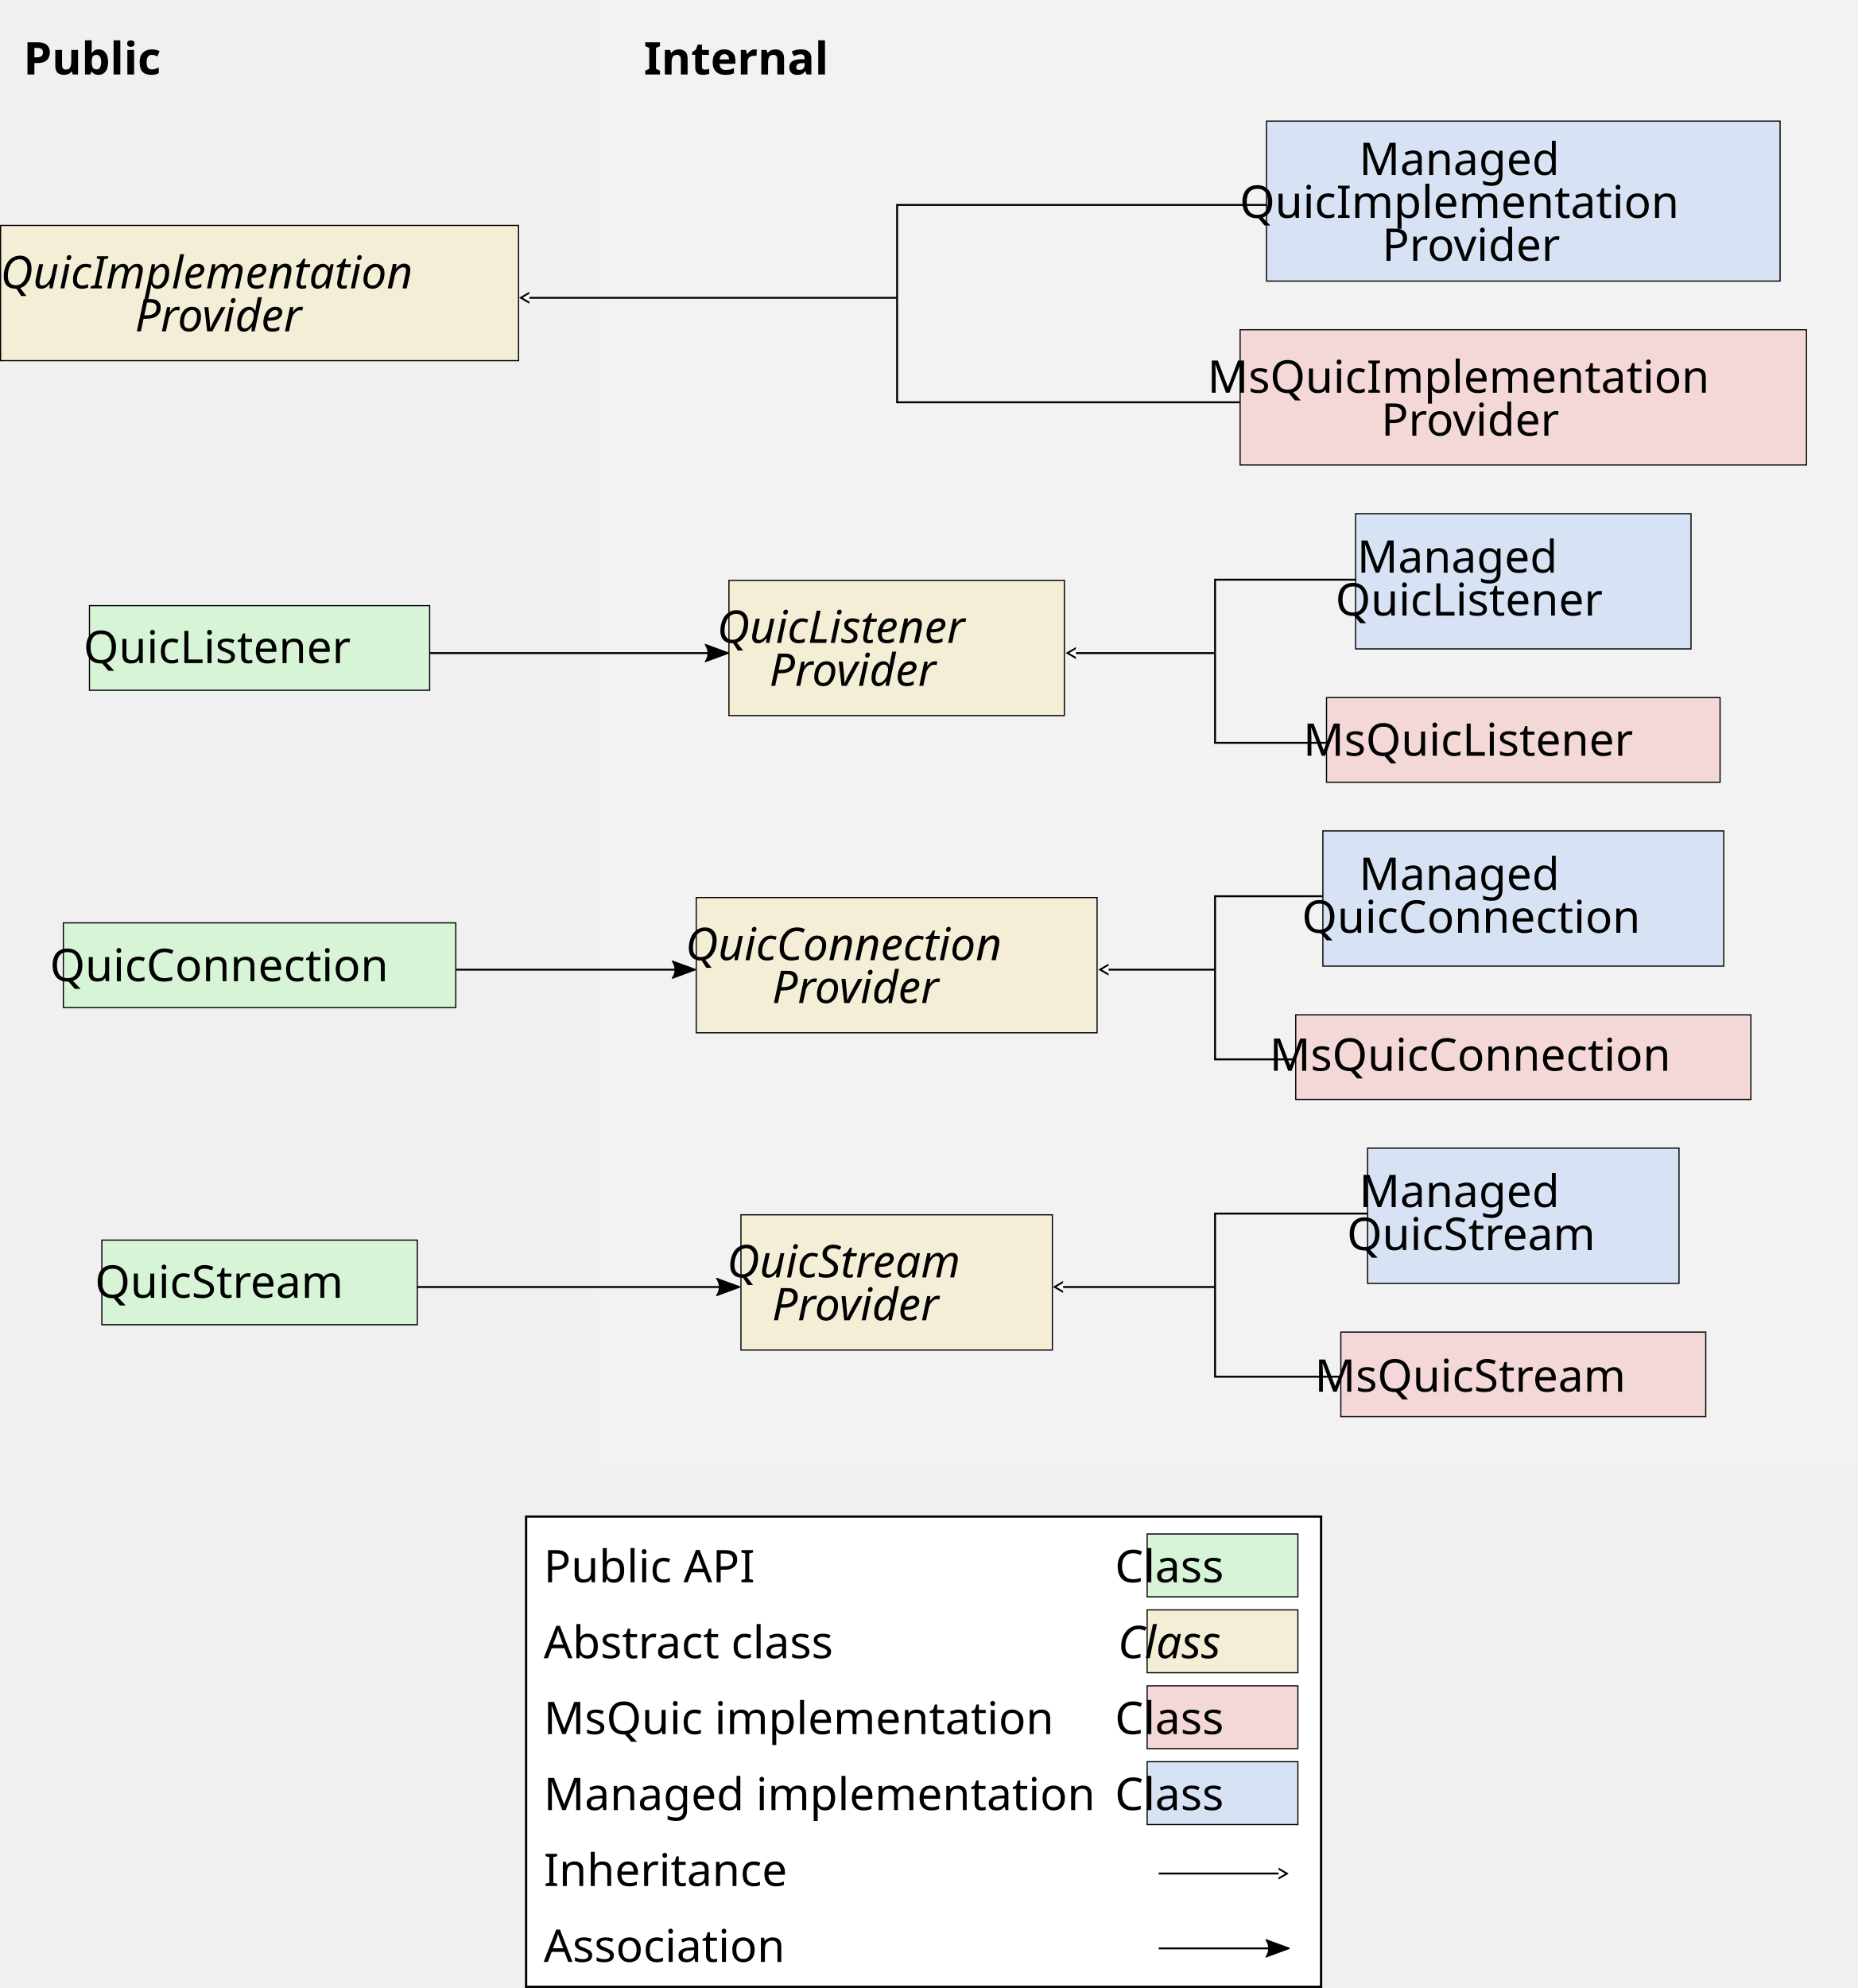
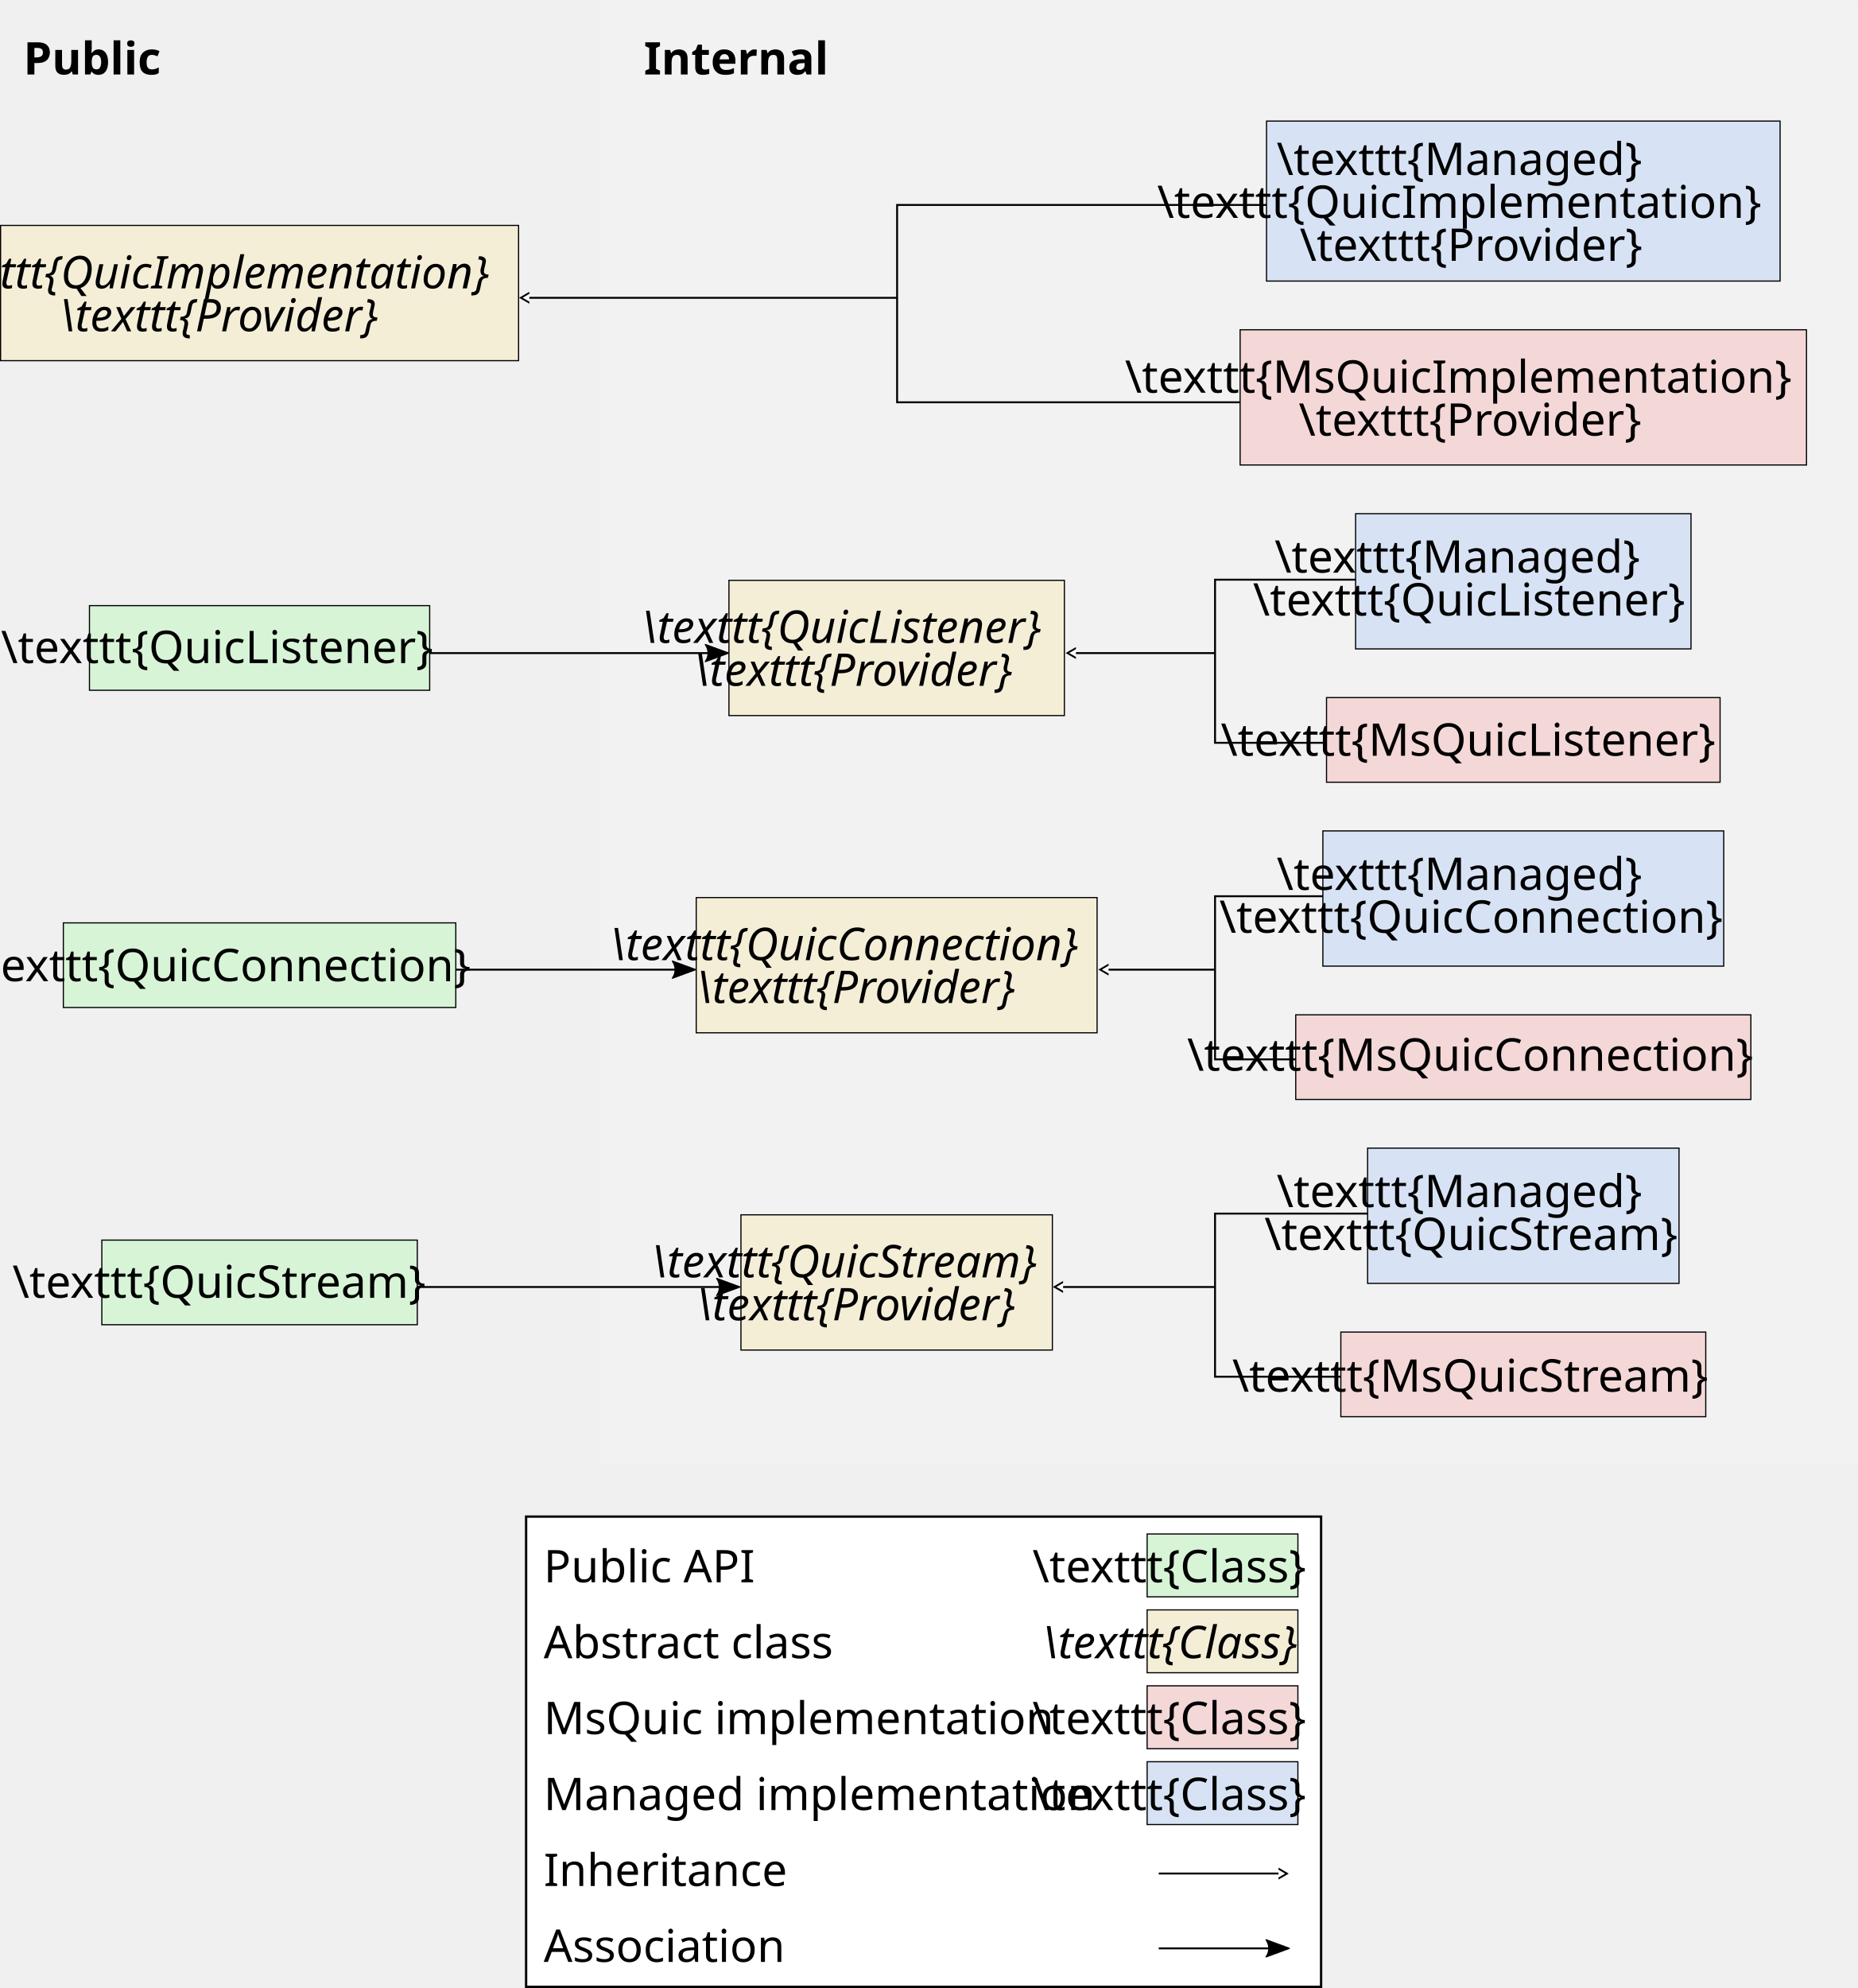
<svg xmlns="http://www.w3.org/2000/svg" width="159.644mm" height="170.781mm" viewBox="0 0 159.644 170.781" version="1.1" id="svg8">
  <defs id="defs2">
    <marker style="overflow:visible" id="marker8329" refX="0" refY="0" orient="auto">
      <path transform="matrix(-1.1,0,0,-1.1,-1.1,0)" d="M 8.719,4.034 -2.207,0.016 8.719,-4.002 c -1.745,2.372 -1.735,5.617 -6e-7,8.035 z" style="fill:#000000;fill-opacity:1;fill-rule:evenodd;stroke:#000000;stroke-width:0.625;stroke-linejoin:round;stroke-opacity:1" id="path8327" />
    </marker>
    <marker style="overflow:visible" id="marker4664" refX="0" refY="0" orient="auto">
      <path transform="matrix(-0.8,0,0,-0.8,4.8,0)" style="fill:#ffffff;fill-rule:evenodd;stroke:#000000;stroke-width:1pt;stroke-opacity:1" d="M 5.77,0 -2.88,5 V -5 Z" id="path4662" />
    </marker>
    <marker style="overflow:visible" id="marker3629" refX="0" refY="0" orient="auto">
      <path transform="matrix(-0.8,0,0,-0.8,4.8,0)" style="fill:#ffffff;fill-rule:evenodd;stroke:#000000;stroke-width:1pt;stroke-opacity:1" d="M 5.77,0 -2.88,5 V -5 Z" id="path3627" />
    </marker>
    <marker style="overflow:visible" id="marker2871" refX="0" refY="0" orient="auto">
      <path transform="matrix(-1.1,0,0,-1.1,-1.1,0)" d="M 8.719,4.034 -2.207,0.016 8.719,-4.002 c -1.745,2.372 -1.735,5.617 -6e-7,8.035 z" style="fill:#000000;fill-opacity:1;fill-rule:evenodd;stroke:#000000;stroke-width:0.625;stroke-linejoin:round;stroke-opacity:1" id="path2869" />
    </marker>
    <marker style="overflow:visible" id="marker2861" refX="0" refY="0" orient="auto">
      <path transform="matrix(-1.1,0,0,-1.1,-1.1,0)" d="M 8.719,4.034 -2.207,0.016 8.719,-4.002 c -1.745,2.372 -1.735,5.617 -6e-7,8.035 z" style="fill:#000000;fill-opacity:1;fill-rule:evenodd;stroke:#000000;stroke-width:0.625;stroke-linejoin:round;stroke-opacity:1" id="path2859" />
    </marker>
    <marker style="overflow:visible" id="marker2851" refX="0" refY="0" orient="auto">
      <path transform="matrix(-1.1,0,0,-1.1,-1.1,0)" d="M 8.719,4.034 -2.207,0.016 8.719,-4.002 c -1.745,2.372 -1.735,5.617 -6e-7,8.035 z" style="fill:#000000;fill-opacity:1;fill-rule:evenodd;stroke:#000000;stroke-width:0.625;stroke-linejoin:round;stroke-opacity:1" id="path2849" />
    </marker>
    <marker style="overflow:visible" id="marker2717" refX="0" refY="0" orient="auto">
      <path transform="matrix(-1.1,0,0,-1.1,-1.1,0)" d="M 8.719,4.034 -2.207,0.016 8.719,-4.002 c -1.745,2.372 -1.735,5.617 -6e-7,8.035 z" style="fill:#000000;fill-opacity:1;fill-rule:evenodd;stroke:#000000;stroke-width:0.625;stroke-linejoin:round;stroke-opacity:1" id="path2715" />
    </marker>
    <marker style="overflow:visible" id="marker2707" refX="0" refY="0" orient="auto">
      <path transform="matrix(-1.1,0,0,-1.1,-1.1,0)" d="M 8.719,4.034 -2.207,0.016 8.719,-4.002 c -1.745,2.372 -1.735,5.617 -6e-7,8.035 z" style="fill:#000000;fill-opacity:1;fill-rule:evenodd;stroke:#000000;stroke-width:0.625;stroke-linejoin:round;stroke-opacity:1" id="path2705" />
    </marker>
    <marker style="overflow:visible" id="marker2697" refX="0" refY="0" orient="auto">
      <path transform="matrix(-1.1,0,0,-1.1,-1.1,0)" d="M 8.719,4.034 -2.207,0.016 8.719,-4.002 c -1.745,2.372 -1.735,5.617 -6e-7,8.035 z" style="fill:#000000;fill-opacity:1;fill-rule:evenodd;stroke:#000000;stroke-width:0.625;stroke-linejoin:round;stroke-opacity:1" id="path2695" />
    </marker>
    <marker style="overflow:visible" id="marker2349" refX="0" refY="0" orient="auto">
      <path transform="scale(0.4)" style="fill:#000000;fill-opacity:1;fill-rule:evenodd;stroke:#000000;stroke-width:1pt;stroke-opacity:1" d="M 0,-7.071 -7.071,0 0,7.071 7.071,0 Z" id="path2347" />
    </marker>
    <marker style="overflow:visible" id="marker2339" refX="0" refY="0" orient="auto">
      <path transform="scale(0.4)" style="fill:#000000;fill-opacity:1;fill-rule:evenodd;stroke:#000000;stroke-width:1pt;stroke-opacity:1" d="M 0,-7.071 -7.071,0 0,7.071 7.071,0 Z" id="path2337" />
    </marker>
    <marker style="overflow:visible" id="marker2329" refX="0" refY="0" orient="auto">
      <path transform="scale(0.4)" style="fill:#000000;fill-opacity:1;fill-rule:evenodd;stroke:#000000;stroke-width:1pt;stroke-opacity:1" d="M 0,-7.071 -7.071,0 0,7.071 7.071,0 Z" id="path2327" />
    </marker>
    <marker style="overflow:visible" id="marker2233" refX="0" refY="0" orient="auto">
      <path transform="scale(0.8)" style="fill:#000000;fill-opacity:1;fill-rule:evenodd;stroke:#000000;stroke-width:1pt;stroke-opacity:1" d="M 0,-7.071 -7.071,0 0,7.071 7.071,0 Z" id="path2231" />
    </marker>
    <marker style="overflow:visible" id="marker2223" refX="0" refY="0" orient="auto">
      <path transform="scale(0.8)" style="fill:#000000;fill-opacity:1;fill-rule:evenodd;stroke:#000000;stroke-width:1pt;stroke-opacity:1" d="M 0,-7.071 -7.071,0 0,7.071 7.071,0 Z" id="path2221" />
    </marker>
    <marker style="overflow:visible" id="marker2213" refX="0" refY="0" orient="auto">
      <path transform="scale(0.8)" style="fill:#000000;fill-opacity:1;fill-rule:evenodd;stroke:#000000;stroke-width:1pt;stroke-opacity:1" d="M 0,-7.071 -7.071,0 0,7.071 7.071,0 Z" id="path2211" />
    </marker>
    <marker style="overflow:visible" id="marker2043" refX="0" refY="0" orient="auto">
      <path transform="matrix(-0.8,0,0,-0.8,4.8,0)" style="fill:#ffffff;fill-rule:evenodd;stroke:#000000;stroke-width:1pt;stroke-opacity:1" d="M 5.77,0 -2.88,5 V -5 Z" id="path2041" />
    </marker>
    <marker style="overflow:visible" id="marker1947" refX="0" refY="0" orient="auto">
      <path transform="matrix(-0.8,0,0,-0.8,4.8,0)" style="fill:#ffffff;fill-rule:evenodd;stroke:#000000;stroke-width:1pt;stroke-opacity:1" d="M 5.77,0 -2.88,5 V -5 Z" id="path1945" />
    </marker>
    <marker style="overflow:visible" id="marker1877" refX="0" refY="0" orient="auto">
      <path transform="matrix(-0.8,0,0,-0.8,4.8,0)" style="fill:#ffffff;fill-rule:evenodd;stroke:#000000;stroke-width:1pt;stroke-opacity:1" d="M 5.77,0 -2.88,5 V -5 Z" id="path1875" />
    </marker>
    <marker style="overflow:visible" id="marker1809" refX="0" refY="0" orient="auto">
      <path transform="matrix(-0.8,0,0,-0.8,4.8,0)" style="fill:#ffffff;fill-rule:evenodd;stroke:#000000;stroke-width:1pt;stroke-opacity:1" d="M 5.77,0 -2.88,5 V -5 Z" id="path1807" />
    </marker>
    <marker markerWidth="8.503" markerHeight="9.837" refX="4.251" refY="4.919" orient="auto" id="marker5940">
      <g id="g5926" transform="matrix(3.779528,0,0,3.779528,-444.4168,-255.4643)">
        <g id="g5924" style="opacity:1" transform="translate(0,-4.795573)">
          <path style="color:#000000;font-style:normal;font-variant:normal;font-weight:normal;font-stretch:normal;font-size:medium;line-height:normal;font-family:sans-serif;font-variant-ligatures:normal;font-variant-position:normal;font-variant-caps:normal;font-variant-numeric:normal;font-variant-alternates:normal;font-variant-east-asian:normal;font-feature-settings:normal;font-variation-settings:normal;text-indent:0;text-align:start;text-decoration:none;text-decoration-line:none;text-decoration-style:solid;text-decoration-color:#000000;letter-spacing:normal;word-spacing:normal;text-transform:none;writing-mode:lr-tb;direction:ltr;text-orientation:mixed;dominant-baseline:auto;baseline-shift:baseline;text-anchor:start;white-space:normal;shape-padding:0;shape-margin:0;inline-size:0;clip-rule:nonzero;display:inline;overflow:visible;visibility:visible;isolation:auto;mix-blend-mode:normal;color-interpolation:sRGB;color-interpolation-filters:linearRGB;solid-color:#000000;solid-opacity:1;vector-effect:none;fill:#ffffff;fill-opacity:1;fill-rule:evenodd;stroke:none;stroke-width:0.132pt;stroke-linecap:butt;stroke-linejoin:miter;stroke-miterlimit:4;stroke-dasharray:none;stroke-dashoffset:0;stroke-opacity:1;color-rendering:auto;image-rendering:auto;shape-rendering:auto;text-rendering:auto;enable-background:accumulate;stop-color:#000000;stop-opacity:1" d="m 117.76,73.687 1.985,-1.148 0.002,2.298 z" id="path5920" transform="matrix(1.4,0,0,1.4,-46.2,-29.484)" />
          <path style="color:#000000;font-style:normal;font-variant:normal;font-weight:normal;font-stretch:normal;font-size:medium;line-height:normal;font-family:sans-serif;font-variant-ligatures:normal;font-variant-position:normal;font-variant-caps:normal;font-variant-numeric:normal;font-variant-alternates:normal;font-variant-east-asian:normal;font-feature-settings:normal;font-variation-settings:normal;text-indent:0;text-align:start;text-decoration:none;text-decoration-line:none;text-decoration-style:solid;text-decoration-color:#000000;letter-spacing:normal;word-spacing:normal;text-transform:none;writing-mode:lr-tb;direction:ltr;text-orientation:mixed;dominant-baseline:auto;baseline-shift:baseline;text-anchor:start;white-space:normal;shape-padding:0;shape-margin:0;inline-size:0;clip-rule:nonzero;display:inline;overflow:visible;visibility:visible;isolation:auto;mix-blend-mode:normal;color-interpolation:sRGB;color-interpolation-filters:linearRGB;solid-color:#000000;solid-opacity:1;vector-effect:none;fill:#000000;fill-opacity:1;fill-rule:evenodd;stroke:none;stroke-width:0.132pt;stroke-linecap:butt;stroke-linejoin:miter;stroke-miterlimit:4;stroke-dasharray:none;stroke-dashoffset:0;stroke-opacity:1;color-rendering:auto;image-rendering:auto;shape-rendering:auto;text-rendering:auto;enable-background:accumulate;stop-color:#000000;stop-opacity:1" d="m 119.833,72.387 -2.248,1.3 0.131,0.076 2.119,1.226 z m -0.176,0.305 0.002,1.993 -1.722,-0.998 z" id="path5922" transform="matrix(1.4,0,0,1.4,-46.2,-29.484)" />
        </g>
      </g>
    </marker>
  </defs>
  <g id="layer1" transform="translate(-26.06826,-17.58163)">
    <text xml:space="preserve" style="font-weight:bold;font-size:3.881px;line-height:1.25;font-family:sans-serif;-inkscape-font-specification:'sans-serif Bold';letter-spacing:0px;word-spacing:0px;stroke-width:0.265" x="28.087" y="23.979" id="text837">
      <tspan id="tspan835" x="28.087" y="23.979" style="stroke-width:0.265">Public</tspan>
    </text>
    <rect style="fill:#f2f2f2;stroke:#f2f2f2;stroke-width:0.2;stroke-miterlimit:4;stroke-dasharray:none" id="rect8590" width="107.95" height="125.586" x="77.662" y="17.682" />
    <text xml:space="preserve" style="font-weight:bold;font-size:3.881px;line-height:1.25;font-family:sans-serif;-inkscape-font-specification:'sans-serif Bold';letter-spacing:0px;word-spacing:0px;stroke-width:0.265" x="81.385" y="23.979" id="text841">
      <tspan id="tspan839" x="81.385" y="23.979" style="stroke-width:0.265">Internal</tspan>
    </text>
    <path style="fill:none;stroke:#000000;stroke-width:0.165;stroke-linecap:butt;stroke-linejoin:miter;stroke-miterlimit:4;stroke-dasharray:none;stroke-opacity:1;marker-end:url(#marker2851)" d="m 61.408,73.687 h 27.035" id="path1873" />
    <g id="g4582">
      <rect style="fill:#d7f4d7;stroke:#000000;stroke-width:0.1;stroke-miterlimit:4;stroke-dasharray:none" id="rect959" width="29.232" height="7.27" x="33.755" y="69.609" ry="0" />
      <text xml:space="preserve" style="font-size:3.881px;line-height:1.25;font-family:sans-serif;-inkscape-font-specification:sans-serif;text-align:center;letter-spacing:0px;word-spacing:0px;text-anchor:middle;stroke-width:0.265" x="48.255" y="74.548" id="text851">
-         <tspan id="tspan849" x="48.255" y="74.548" style="text-align:center;text-anchor:middle;stroke-width:0.265">QuicListener</tspan>
+         <tspan id="tspan849" x="48.255" y="74.548" style="text-align:center;text-anchor:middle;stroke-width:0.265">\texttt{QuicListener}</tspan>
      </text>
    </g>
    <path style="fill:none;stroke:#000000;stroke-width:0.165;stroke-linecap:butt;stroke-linejoin:miter;stroke-miterlimit:4;stroke-dasharray:none;stroke-opacity:1;marker-end:url(#marker2861)" d="M 64.571,100.882 H 85.613" id="path1943" />
    <g id="g1026" transform="translate(8.444779,3.380348)">
      <rect style="fill:#f4eed7;stroke:#000000;stroke-width:0.1;stroke-miterlimit:4;stroke-dasharray:none" id="rect965" width="28.821" height="11.617" x="80.257" y="64.056" ry="0" />
      <text xml:space="preserve" style="font-style:italic;font-variant:normal;font-weight:normal;font-stretch:normal;font-size:3.881px;line-height:0.95;font-family:sans-serif;-inkscape-font-specification:'sans-serif Italic';text-align:center;letter-spacing:0px;word-spacing:0px;text-anchor:middle;stroke-width:0.265" x="94.421" y="69.431" id="text863">
-         <tspan id="tspan861" x="94.421" y="69.431" style="font-style:italic;font-variant:normal;font-weight:normal;font-stretch:normal;font-family:sans-serif;-inkscape-font-specification:'sans-serif Italic';text-align:center;text-anchor:middle;stroke-width:0.265">QuicListener</tspan>
-         <tspan x="94.421" y="73.118" style="font-style:italic;font-variant:normal;font-weight:normal;font-stretch:normal;font-family:sans-serif;-inkscape-font-specification:'sans-serif Italic';text-align:center;text-anchor:middle;stroke-width:0.265" id="tspan873">Provider</tspan>
+         <tspan id="tspan861" x="94.421" y="69.431" style="font-style:italic;font-variant:normal;font-weight:normal;font-stretch:normal;font-family:sans-serif;-inkscape-font-specification:'sans-serif Italic';text-align:center;text-anchor:middle;stroke-width:0.265">\texttt{QuicListener}</tspan>
+         <tspan x="94.421" y="73.118" style="font-style:italic;font-variant:normal;font-weight:normal;font-stretch:normal;font-family:sans-serif;-inkscape-font-specification:'sans-serif Italic';text-align:center;text-anchor:middle;stroke-width:0.265" id="tspan873">\texttt{Provider}</tspan>
      </text>
    </g>
    <path style="fill:none;stroke:#000000;stroke-width:0.165;stroke-linecap:butt;stroke-linejoin:miter;stroke-miterlimit:4;stroke-dasharray:none;stroke-opacity:1" d="m 152.042,67.38 h -21.572 v 14.013 h 25.636" id="path1327" />
    <g id="g1108" transform="translate(8.504464)">
      <g id="g1071" transform="translate(0.7419968,3.392714)">
        <rect style="fill:#d7e3f4;stroke:#000000;stroke-width:0.1;stroke-miterlimit:4;stroke-dasharray:none" id="rect975" width="28.821" height="11.617" x="133.299" y="58.317" ry="0" />
        <text xml:space="preserve" style="font-size:3.881px;line-height:0.95;font-family:sans-serif;-inkscape-font-specification:sans-serif;text-align:center;letter-spacing:0px;word-spacing:0px;text-anchor:middle;stroke-width:0.265" x="147.593" y="63.384" id="text893">
-           <tspan x="147.593" y="63.384" style="text-align:center;text-anchor:middle;stroke-width:0.265" id="tspan891">Managed</tspan>
-           <tspan x="147.593" y="67.07" style="text-align:center;text-anchor:middle;stroke-width:0.265" id="tspan917">QuicListener</tspan>
+           <tspan x="147.593" y="63.384" style="text-align:center;text-anchor:middle;stroke-width:0.265" id="tspan891">\texttt{Managed}</tspan>
+           <tspan x="147.593" y="67.07" style="text-align:center;text-anchor:middle;stroke-width:0.265" id="tspan917">\texttt{QuicListener}</tspan>
        </text>
      </g>
      <g id="g1065" transform="translate(0.5669517,3.623075)">
        <rect style="fill:#f4d7d7;stroke:#000000;stroke-width:0.1;stroke-miterlimit:4;stroke-dasharray:none" id="rect981" width="33.815" height="7.27" x="130.977" y="73.886" ry="0" />
        <text xml:space="preserve" style="font-size:3.881px;line-height:1.25;font-family:sans-serif;-inkscape-font-specification:sans-serif;text-align:center;letter-spacing:0px;word-spacing:0px;text-anchor:middle;stroke-width:0.265" x="147.687" y="78.881" id="text921">
-           <tspan id="tspan919" x="147.687" y="78.881" style="text-align:center;text-anchor:middle;stroke-width:0.265">MsQuicListener</tspan>
+           <tspan id="tspan919" x="147.687" y="78.881" style="text-align:center;text-anchor:middle;stroke-width:0.265">\texttt{MsQuicListener}</tspan>
        </text>
      </g>
    </g>
    <path style="fill:none;stroke:#000000;stroke-width:0.165;stroke-linecap:butt;stroke-linejoin:miter;stroke-miterlimit:4;stroke-dasharray:none;stroke-opacity:1;marker-end:url(#marker2871)" d="m 58.583,128.143 h 30.835" id="path2039" />
    <g id="g4587">
      <rect style="fill:#d7f4d7;stroke:#000000;stroke-width:0.1;stroke-miterlimit:4;stroke-dasharray:none" id="rect961" width="33.721" height="7.27" x="31.511" y="96.862" ry="0" />
      <text xml:space="preserve" style="font-size:3.881px;line-height:1.25;font-family:sans-serif;-inkscape-font-specification:sans-serif;text-align:center;letter-spacing:0px;word-spacing:0px;text-anchor:middle;stroke-width:0.265" x="48.43" y="101.874" id="text855">
-         <tspan id="tspan853" x="48.43" y="101.874" style="text-align:center;text-anchor:middle;stroke-width:0.265">QuicConnection</tspan>
+         <tspan id="tspan853" x="48.43" y="101.874" style="text-align:center;text-anchor:middle;stroke-width:0.265">\texttt{QuicConnection}</tspan>
      </text>
    </g>
    <g id="g1032" transform="translate(8.504464,-2.747881)">
      <rect style="fill:#f4eed7;stroke:#000000;stroke-width:0.1;stroke-miterlimit:4;stroke-dasharray:none" id="rect967" width="34.443" height="11.617" x="77.386" y="97.436" ry="0" />
      <text xml:space="preserve" style="font-style:italic;font-variant:normal;font-weight:normal;font-stretch:normal;font-size:3.881px;line-height:0.95;font-family:sans-serif;-inkscape-font-specification:'sans-serif Italic';text-align:center;letter-spacing:0px;word-spacing:0px;text-anchor:middle;stroke-width:0.265" x="94.596" y="102.812" id="text867">
-         <tspan id="tspan865" x="94.596" y="102.812" style="font-style:italic;font-variant:normal;font-weight:normal;font-stretch:normal;font-family:sans-serif;-inkscape-font-specification:'sans-serif Italic';text-align:center;text-anchor:middle;stroke-width:0.265">QuicConnection</tspan>
-         <tspan x="94.596" y="106.498" style="font-style:italic;font-variant:normal;font-weight:normal;font-stretch:normal;font-family:sans-serif;-inkscape-font-specification:'sans-serif Italic';text-align:center;text-anchor:middle;stroke-width:0.265" id="tspan877">Provider</tspan>
+         <tspan id="tspan865" x="94.596" y="102.812" style="font-style:italic;font-variant:normal;font-weight:normal;font-stretch:normal;font-family:sans-serif;-inkscape-font-specification:'sans-serif Italic';text-align:center;text-anchor:middle;stroke-width:0.265">\texttt{QuicConnection}</tspan>
+         <tspan x="94.596" y="106.498" style="font-style:italic;font-variant:normal;font-weight:normal;font-stretch:normal;font-family:sans-serif;-inkscape-font-specification:'sans-serif Italic';text-align:center;text-anchor:middle;stroke-width:0.265" id="tspan877">\texttt{Provider}</tspan>
      </text>
    </g>
    <path style="fill:none;stroke:#000000;stroke-width:0.165;stroke-linecap:butt;stroke-linejoin:miter;stroke-miterlimit:4;stroke-dasharray:none;stroke-opacity:1" d="m 152.042,94.574 h -21.572 v 14.013 h 25.636" id="path1647" />
    <path style="fill:none;stroke:#000000;stroke-width:0.165;stroke-linecap:butt;stroke-linejoin:miter;stroke-miterlimit:4;stroke-dasharray:none;stroke-opacity:1" d="m 152.042,121.836 h -21.572 v 14.013 h 25.636" id="path1735" />
    <g id="g1119" transform="translate(8.504464)">
      <g id="g1060" transform="translate(0.7420025,-2.735517)">
        <rect style="fill:#d7e3f4;stroke:#000000;stroke-width:0.1;stroke-miterlimit:4;stroke-dasharray:none" id="rect973" width="34.443" height="11.617" x="130.488" y="91.697" ry="0" />
        <text xml:space="preserve" style="font-size:3.881px;line-height:0.95;font-family:sans-serif;-inkscape-font-specification:sans-serif;text-align:center;letter-spacing:0px;word-spacing:0px;text-anchor:middle;stroke-width:0.265" x="147.768" y="96.764" id="text899">
-           <tspan x="147.768" y="96.764" style="text-align:center;text-anchor:middle;stroke-width:0.265" id="tspan897">Managed</tspan>
-           <tspan x="147.768" y="100.451" style="text-align:center;text-anchor:middle;stroke-width:0.265" id="tspan913">QuicConnection</tspan>
+           <tspan x="147.768" y="96.764" style="text-align:center;text-anchor:middle;stroke-width:0.265" id="tspan897">\texttt{Managed}</tspan>
+           <tspan x="147.768" y="100.451" style="text-align:center;text-anchor:middle;stroke-width:0.265" id="tspan913">\texttt{QuicConnection}</tspan>
        </text>
      </g>
      <g id="g1054" transform="translate(0,-0.9931097)">
        <rect style="fill:#f4d7d7;stroke:#000000;stroke-width:0.1;stroke-miterlimit:4;stroke-dasharray:none" id="rect977" width="39.107" height="7.27" x="128.898" y="105.754" ry="0" />
        <text xml:space="preserve" style="font-size:3.881px;line-height:1.25;font-family:sans-serif;-inkscape-font-specification:sans-serif;text-align:center;letter-spacing:0px;word-spacing:0px;text-anchor:middle;stroke-width:0.265" x="148.429" y="110.56" id="text925">
-           <tspan id="tspan923" x="148.429" y="110.56" style="text-align:center;text-anchor:middle;stroke-width:0.265">MsQuicConnection</tspan>
+           <tspan id="tspan923" x="148.429" y="110.56" style="text-align:center;text-anchor:middle;stroke-width:0.265">\texttt{MsQuicConnection}</tspan>
        </text>
      </g>
    </g>
    <g id="g4592">
      <rect style="fill:#d7f4d7;stroke:#000000;stroke-width:0.1;stroke-miterlimit:4;stroke-dasharray:none" id="rect963" width="27.106" height="7.27" x="34.818" y="124.114" ry="0" />
      <text xml:space="preserve" style="font-size:3.881px;line-height:1.25;font-family:sans-serif;-inkscape-font-specification:sans-serif;text-align:center;letter-spacing:0px;word-spacing:0px;text-anchor:middle;stroke-width:0.265" x="48.43" y="129.071" id="text859">
-         <tspan id="tspan857" x="48.43" y="129.071" style="text-align:center;text-anchor:middle;stroke-width:0.265">QuicStream</tspan>
+         <tspan id="tspan857" x="48.43" y="129.071" style="text-align:center;text-anchor:middle;stroke-width:0.265">\texttt{QuicStream}</tspan>
      </text>
    </g>
    <g id="g8111">
      <rect style="fill:#f4eed7;stroke:#000000;stroke-width:0.1;stroke-miterlimit:4;stroke-dasharray:none" id="rect969" width="26.759" height="11.617" x="89.733" y="121.941" ry="0" />
      <text xml:space="preserve" style="font-style:italic;font-variant:normal;font-weight:normal;font-stretch:normal;font-size:3.881px;line-height:0.95;font-family:sans-serif;-inkscape-font-specification:'sans-serif Italic';text-align:center;letter-spacing:0px;word-spacing:0px;text-anchor:middle;stroke-width:0.265" x="103.101" y="127.316" id="text871">
-         <tspan id="tspan869" x="103.101" y="127.316" style="font-style:italic;font-variant:normal;font-weight:normal;font-stretch:normal;font-family:sans-serif;-inkscape-font-specification:'sans-serif Italic';text-align:center;text-anchor:middle;stroke-width:0.265">QuicStream</tspan>
-         <tspan x="103.101" y="131.003" style="font-style:italic;font-variant:normal;font-weight:normal;font-stretch:normal;font-family:sans-serif;-inkscape-font-specification:'sans-serif Italic';text-align:center;text-anchor:middle;stroke-width:0.265" id="tspan881">Provider</tspan>
+         <tspan id="tspan869" x="103.101" y="127.316" style="font-style:italic;font-variant:normal;font-weight:normal;font-stretch:normal;font-family:sans-serif;-inkscape-font-specification:'sans-serif Italic';text-align:center;text-anchor:middle;stroke-width:0.265">\texttt{QuicStream}</tspan>
+         <tspan x="103.101" y="131.003" style="font-style:italic;font-variant:normal;font-weight:normal;font-stretch:normal;font-family:sans-serif;-inkscape-font-specification:'sans-serif Italic';text-align:center;text-anchor:middle;stroke-width:0.265" id="tspan881">\texttt{Provider}</tspan>
      </text>
    </g>
    <g id="g1130" transform="translate(8.504464)">
      <g id="g1049" transform="translate(0.7420044,-1.4932)">
        <rect style="fill:#d7e3f4;stroke:#000000;stroke-width:0.1;stroke-miterlimit:4;stroke-dasharray:none" id="rect971" width="26.759" height="11.617" x="134.33" y="117.707" ry="0" />
        <text xml:space="preserve" style="font-size:3.881px;line-height:0.95;font-family:sans-serif;-inkscape-font-specification:sans-serif;text-align:center;letter-spacing:0px;word-spacing:0px;text-anchor:middle;stroke-width:0.265" x="147.768" y="122.774" id="text905">
-           <tspan x="147.768" y="122.774" style="text-align:center;text-anchor:middle;stroke-width:0.265" id="tspan903">Managed</tspan>
-           <tspan x="147.768" y="126.461" style="text-align:center;text-anchor:middle;stroke-width:0.265" id="tspan909">QuicStream</tspan>
+           <tspan x="147.768" y="122.774" style="text-align:center;text-anchor:middle;stroke-width:0.265" id="tspan903">\texttt{Managed}</tspan>
+           <tspan x="147.768" y="126.461" style="text-align:center;text-anchor:middle;stroke-width:0.265" id="tspan909">\texttt{QuicStream}</tspan>
        </text>
      </g>
      <g id="g1043" transform="translate(0.1889839)">
        <rect style="fill:#f4d7d7;stroke:#000000;stroke-width:0.1;stroke-miterlimit:4;stroke-dasharray:none" id="rect979" width="31.356" height="7.27" x="132.584" y="132.014" ry="0" />
        <text xml:space="preserve" style="font-size:3.881px;line-height:1.25;font-family:sans-serif;-inkscape-font-specification:sans-serif;text-align:center;letter-spacing:0px;word-spacing:0px;text-anchor:middle;stroke-width:0.265" x="148.24" y="137.137" id="text929">
-           <tspan id="tspan927" x="148.24" y="137.137" style="text-align:center;text-anchor:middle;stroke-width:0.265">MsQuicStream</tspan>
+           <tspan id="tspan927" x="148.24" y="137.137" style="text-align:center;text-anchor:middle;stroke-width:0.265">\texttt{MsQuicStream}</tspan>
        </text>
      </g>
    </g>
    <g id="g1005" transform="translate(0,3.695412)">
      <rect style="fill:#f4eed7;stroke:#000000;stroke-width:0.1;stroke-miterlimit:4;stroke-dasharray:none" id="rect957" width="44.507" height="11.617" x="26.118" y="33.252" ry="0" />
      <text xml:space="preserve" style="font-style:italic;font-variant:normal;font-weight:normal;font-stretch:normal;font-size:3.881px;line-height:0.95;font-family:sans-serif;-inkscape-font-specification:'sans-serif Italic';text-align:center;letter-spacing:0px;word-spacing:0px;text-anchor:middle;stroke-width:0.265" x="48.36" y="38.662" id="text887">
-         <tspan id="tspan883" x="48.36" y="38.662" style="font-style:italic;font-variant:normal;font-weight:normal;font-stretch:normal;font-family:sans-serif;-inkscape-font-specification:'sans-serif Italic';text-align:center;text-anchor:middle;stroke-width:0.265">QuicImplementation</tspan>
-         <tspan x="48.36" y="42.348" style="font-style:italic;font-variant:normal;font-weight:normal;font-stretch:normal;font-family:sans-serif;-inkscape-font-specification:'sans-serif Italic';text-align:center;text-anchor:middle;stroke-width:0.265" id="tspan885">Provider</tspan>
+         <tspan id="tspan883" x="48.36" y="38.662" style="font-style:italic;font-variant:normal;font-weight:normal;font-stretch:normal;font-family:sans-serif;-inkscape-font-specification:'sans-serif Italic';text-align:center;text-anchor:middle;stroke-width:0.265">\texttt{QuicImplementation}</tspan>
+         <tspan x="48.36" y="42.348" style="font-style:italic;font-variant:normal;font-weight:normal;font-stretch:normal;font-family:sans-serif;-inkscape-font-specification:'sans-serif Italic';text-align:center;text-anchor:middle;stroke-width:0.265" id="tspan885">\texttt{Provider}</tspan>
      </text>
    </g>
    <path style="fill:none;stroke:#000000;stroke-width:0.165;stroke-linecap:butt;stroke-linejoin:miter;stroke-miterlimit:4;stroke-dasharray:none;stroke-opacity:1" d="m 147.775,35.188 h -44.624 v 16.953 h 45.147" id="path1803" />
    <g id="g1097" transform="translate(8.504464)">
      <g id="g1084" transform="translate(0.7420006)">
        <rect style="fill:#d7e3f4;stroke:#000000;stroke-width:0.1;stroke-miterlimit:4;stroke-dasharray:none" id="rect985" width="44.129" height="13.743" x="125.645" y="27.984" ry="0" />
        <text xml:space="preserve" style="font-size:3.881px;line-height:0.95;font-family:sans-serif;-inkscape-font-specification:sans-serif;text-align:center;letter-spacing:0px;word-spacing:0px;text-anchor:middle;stroke-width:0.265" x="147.768" y="32.614" id="text935">
-           <tspan x="147.768" y="32.614" style="text-align:center;text-anchor:middle;stroke-width:0.265" id="tspan939">Managed</tspan>
-           <tspan x="147.768" y="36.301" style="text-align:center;text-anchor:middle;stroke-width:0.265" id="tspan943">QuicImplementation</tspan>
-           <tspan x="147.768" y="39.987" style="text-align:center;text-anchor:middle;stroke-width:0.265" id="tspan945">Provider</tspan>
+           <tspan x="147.768" y="32.614" style="text-align:center;text-anchor:middle;stroke-width:0.265" id="tspan939">\texttt{Managed}</tspan>
+           <tspan x="147.768" y="36.301" style="text-align:center;text-anchor:middle;stroke-width:0.265" id="tspan943">\texttt{QuicImplementation}</tspan>
+           <tspan x="147.768" y="39.987" style="text-align:center;text-anchor:middle;stroke-width:0.265" id="tspan945">\texttt{Provider}</tspan>
        </text>
      </g>
      <g id="g1077" transform="translate(0,3.019847)">
        <rect style="fill:#f4d7d7;stroke:#000000;stroke-width:0.1;stroke-miterlimit:4;stroke-dasharray:none" id="rect983" width="48.664" height="11.617" x="124.119" y="42.89" ry="0" />
        <text xml:space="preserve" style="font-size:3.881px;line-height:0.95;font-family:sans-serif;-inkscape-font-specification:sans-serif;text-align:center;letter-spacing:0px;word-spacing:0px;text-anchor:middle;stroke-width:0.265" x="148.429" y="48.3" id="text953">
-           <tspan x="148.429" y="48.3" style="text-align:center;text-anchor:middle;stroke-width:0.265" id="tspan949">MsQuicImplementation</tspan>
-           <tspan x="148.429" y="51.987" style="text-align:center;text-anchor:middle;stroke-width:0.265" id="tspan951">Provider</tspan>
+           <tspan x="148.429" y="48.3" style="text-align:center;text-anchor:middle;stroke-width:0.265" id="tspan949">\texttt{MsQuicImplementation}</tspan>
+           <tspan x="148.429" y="51.987" style="text-align:center;text-anchor:middle;stroke-width:0.265" id="tspan951">\texttt{Provider}</tspan>
        </text>
      </g>
    </g>
    <path style="fill:none;stroke:#000000;stroke-width:0.165;stroke-linecap:butt;stroke-linejoin:miter;stroke-miterlimit:4;stroke-dasharray:none;stroke-opacity:1;marker-start:url(#marker5940)" d="m 117.813,73.687 h 12.627" id="path1329" />
    <path style="fill:none;stroke:#000000;stroke-width:0.165;stroke-linecap:butt;stroke-linejoin:miter;stroke-miterlimit:4;stroke-dasharray:none;stroke-opacity:1;marker-start:url(#marker5940)" d="m 120.619,100.882 h 9.821" id="path1649" />
    <path style="fill:none;stroke:#000000;stroke-width:0.165;stroke-linecap:butt;stroke-linejoin:miter;stroke-miterlimit:4;stroke-dasharray:none;stroke-opacity:1;marker-start:url(#marker5940)" d="m 116.71,128.143 h 13.73" id="path1737" />
    <path style="fill:none;stroke:#000000;stroke-width:0.165;stroke-linecap:butt;stroke-linejoin:miter;stroke-miterlimit:4;stroke-dasharray:none;stroke-opacity:1;marker-start:url(#marker5940)" d="M 70.849,43.166 H 103.12" id="path1805" />
    <g id="g4636">
      <rect style="fill:#ffffff;stroke:#000000;stroke-width:0.2;stroke-miterlimit:4;stroke-dasharray:none" id="rect8531" width="68.308" height="40.397" x="71.273" y="147.866" />
      <g id="g4597">
        <rect style="fill:#d7f4d7;stroke:#000000;stroke-width:0.1;stroke-miterlimit:4;stroke-dasharray:none" id="rect8177" width="12.955" height="5.399" x="124.634" y="149.359" ry="0" />
        <text xml:space="preserve" style="font-size:3.881px;line-height:1.25;font-family:sans-serif;-inkscape-font-specification:sans-serif;text-align:center;letter-spacing:0px;word-spacing:0px;text-anchor:middle;stroke-width:0.265" x="131.082" y="153.513" id="text8181">
-           <tspan id="tspan8179" x="131.082" y="153.513" style="font-style:normal;text-align:center;text-anchor:middle;stroke-width:0.265">Class</tspan>
+           <tspan id="tspan8179" x="131.082" y="153.513" style="font-style:normal;text-align:center;text-anchor:middle;stroke-width:0.265">\texttt{Class}</tspan>
        </text>
      </g>
      <g id="g8267" transform="translate(27.78125,8.995833)">
        <rect style="fill:#d7e3f4;stroke:#000000;stroke-width:0.1;stroke-miterlimit:4;stroke-dasharray:none" id="rect989" width="12.955" height="5.399" x="96.852" y="159.928" ry="0" />
        <text xml:space="preserve" style="font-size:3.881px;line-height:1.25;font-family:sans-serif;-inkscape-font-specification:sans-serif;text-align:center;letter-spacing:0px;word-spacing:0px;text-anchor:middle;stroke-width:0.265" x="103.3" y="164.082" id="text8115">
-           <tspan id="tspan8113" x="103.3" y="164.082" style="text-align:center;text-anchor:middle;stroke-width:0.265">Class</tspan>
+           <tspan id="tspan8113" x="103.3" y="164.082" style="text-align:center;text-anchor:middle;stroke-width:0.265">\texttt{Class}</tspan>
        </text>
      </g>
      <g id="g8262" transform="translate(27.78125,8.995833)">
        <rect style="fill:#f4d7d7;stroke:#000000;stroke-width:0.1;stroke-miterlimit:4;stroke-dasharray:none" id="rect8165" width="12.955" height="5.399" x="96.852" y="153.407" ry="0" />
        <text xml:space="preserve" style="font-size:3.881px;line-height:1.25;font-family:sans-serif;-inkscape-font-specification:sans-serif;text-align:center;letter-spacing:0px;word-spacing:0px;text-anchor:middle;stroke-width:0.265" x="103.3" y="157.56" id="text8169">
-           <tspan id="tspan8167" x="103.3" y="157.56" style="text-align:center;text-anchor:middle;stroke-width:0.265">Class</tspan>
+           <tspan id="tspan8167" x="103.3" y="157.56" style="text-align:center;text-anchor:middle;stroke-width:0.265">\texttt{Class}</tspan>
        </text>
      </g>
      <g id="g8257" transform="translate(27.78125,8.995833)">
        <rect style="fill:#f4eed7;stroke:#000000;stroke-width:0.1;stroke-miterlimit:4;stroke-dasharray:none" id="rect8171" width="12.955" height="5.399" x="96.852" y="146.885" ry="0" />
        <text xml:space="preserve" style="font-size:3.881px;line-height:1.25;font-family:sans-serif;-inkscape-font-specification:sans-serif;text-align:center;letter-spacing:0px;word-spacing:0px;text-anchor:middle;stroke-width:0.265" x="103.3" y="151.038" id="text8175">
-           <tspan id="tspan8173" x="103.3" y="151.038" style="font-style:italic;text-align:center;text-anchor:middle;stroke-width:0.265">Class</tspan>
+           <tspan id="tspan8173" x="103.3" y="151.038" style="font-style:italic;text-align:center;text-anchor:middle;stroke-width:0.265">\texttt{Class}</tspan>
        </text>
      </g>
      <text xml:space="preserve" style="font-size:3.881px;line-height:1.25;font-family:sans-serif;-inkscape-font-specification:sans-serif;text-align:start;letter-spacing:0px;word-spacing:0px;text-anchor:start;stroke-width:0.265" x="72.787" y="153.513" id="text8235">
        <tspan id="tspan8233" x="72.787" y="153.513" style="font-style:normal;text-align:start;text-anchor:start;stroke-width:0.265">Public API</tspan>
      </text>
      <text xml:space="preserve" style="font-size:3.881px;line-height:1.25;font-family:sans-serif;-inkscape-font-specification:sans-serif;text-align:start;letter-spacing:0px;word-spacing:0px;text-anchor:start;stroke-width:0.265" x="72.787" y="173.078" id="text8239">
        <tspan id="tspan8237" x="72.787" y="173.078" style="text-align:start;text-anchor:start;stroke-width:0.265">Managed implementation</tspan>
      </text>
      <text xml:space="preserve" style="font-size:3.881px;line-height:1.25;font-family:sans-serif;-inkscape-font-specification:sans-serif;text-align:start;letter-spacing:0px;word-spacing:0px;text-anchor:start;stroke-width:0.265" x="72.787" y="166.556" id="text8243">
        <tspan id="tspan8241" x="72.787" y="166.556" style="text-align:start;text-anchor:start;stroke-width:0.265">MsQuic implementation</tspan>
      </text>
      <text xml:space="preserve" style="font-size:3.881px;line-height:1.25;font-family:sans-serif;-inkscape-font-specification:sans-serif;text-align:start;letter-spacing:0px;word-spacing:0px;text-anchor:start;stroke-width:0.265" x="72.787" y="160.034" id="text8247">
        <tspan id="tspan8245" x="72.787" y="160.034" style="font-style:normal;text-align:start;text-anchor:start;stroke-width:0.265">Abstract class</tspan>
      </text>
      <text xml:space="preserve" style="font-size:3.881px;line-height:1.25;font-family:sans-serif;-inkscape-font-specification:sans-serif;text-align:start;letter-spacing:0px;word-spacing:0px;text-anchor:start;stroke-width:0.265" x="72.787" y="179.6" id="text8313">
        <tspan id="tspan8311" x="72.787" y="179.6" style="text-align:start;text-anchor:start;stroke-width:0.265">Inheritance</tspan>
      </text>
      <text xml:space="preserve" style="font-size:3.881px;line-height:1.25;font-family:sans-serif;-inkscape-font-specification:sans-serif;text-align:start;letter-spacing:0px;word-spacing:0px;text-anchor:start;stroke-width:0.265" x="72.787" y="186.121" id="text8317">
        <tspan id="tspan8315" x="72.787" y="186.121" style="text-align:start;text-anchor:start;stroke-width:0.265">Association</tspan>
      </text>
      <path style="fill:none;stroke:#000000;stroke-width:0.165;stroke-linecap:butt;stroke-linejoin:miter;stroke-miterlimit:4;stroke-dasharray:none;stroke-opacity:1;marker-end:url(#marker8329)" d="m 125.632,184.959 h 10.991" id="path8325" />
      <path style="fill:none;stroke:#000000;stroke-width:0.165;stroke-linecap:butt;stroke-linejoin:miter;stroke-miterlimit:4;stroke-dasharray:none;stroke-opacity:1;marker-start:url(#marker5940)" d="M 136.623,178.528 H 125.632" id="path8527" />
    </g>
  </g>
</svg>
